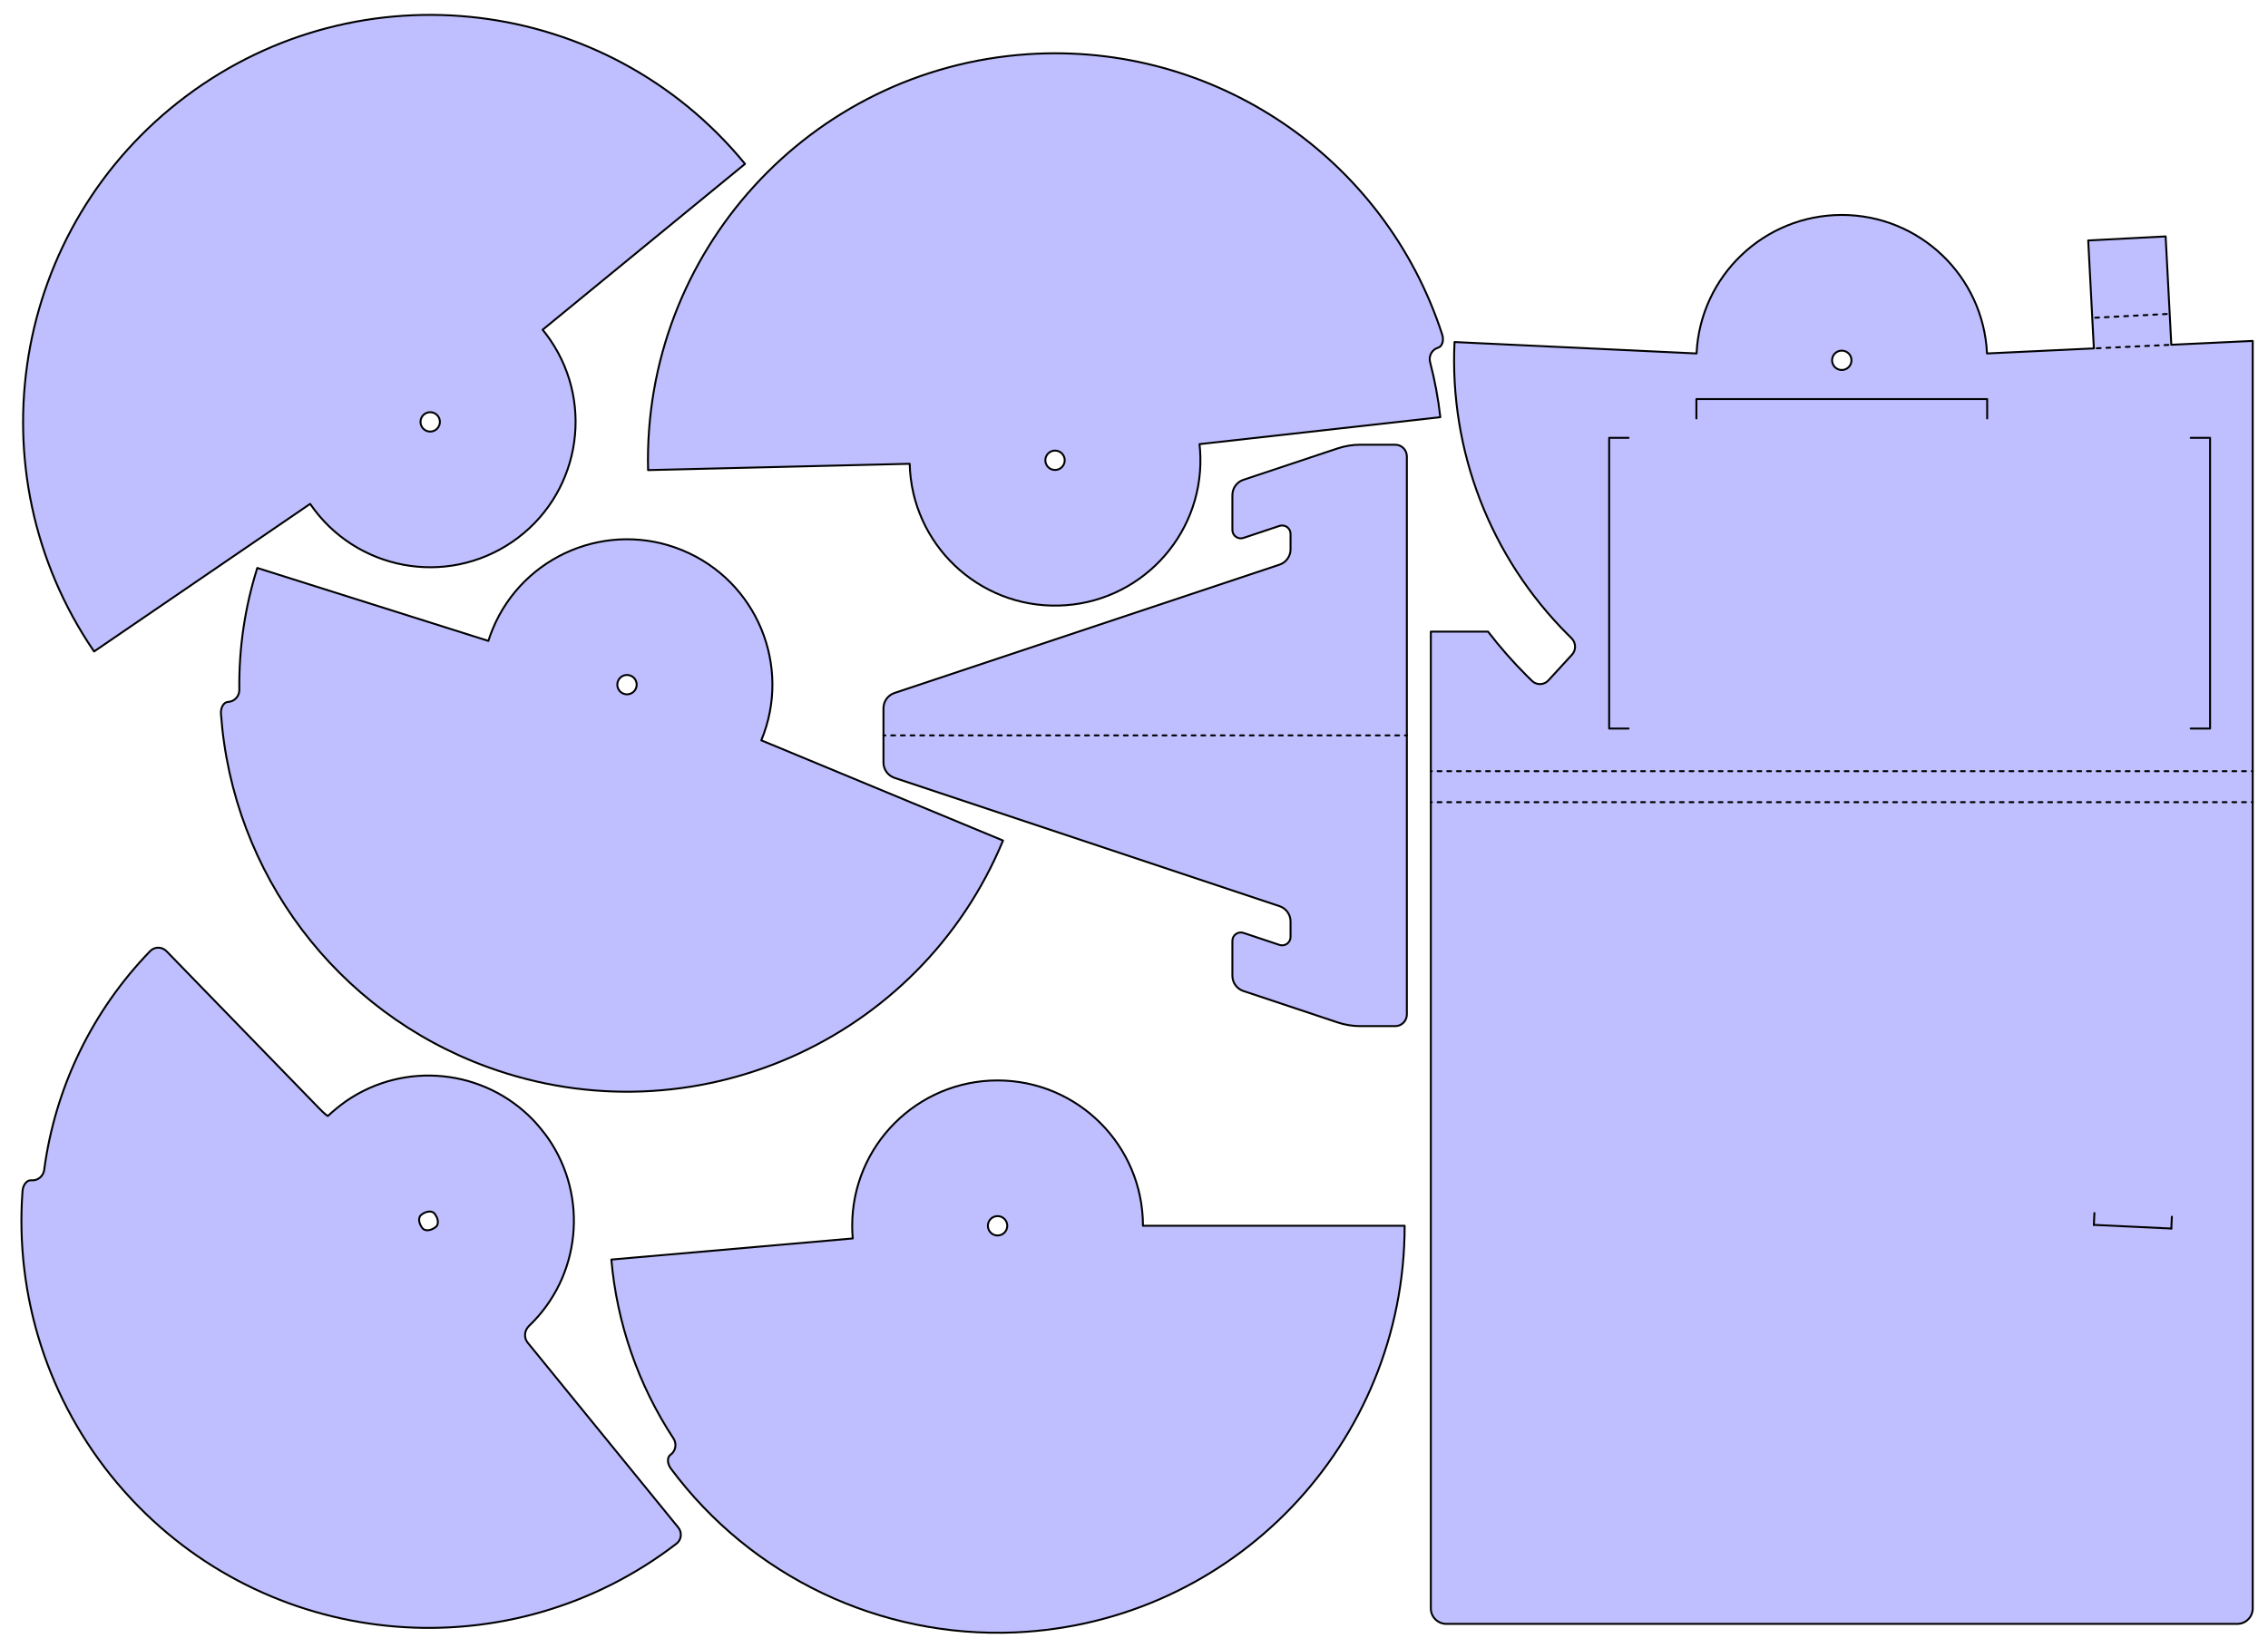
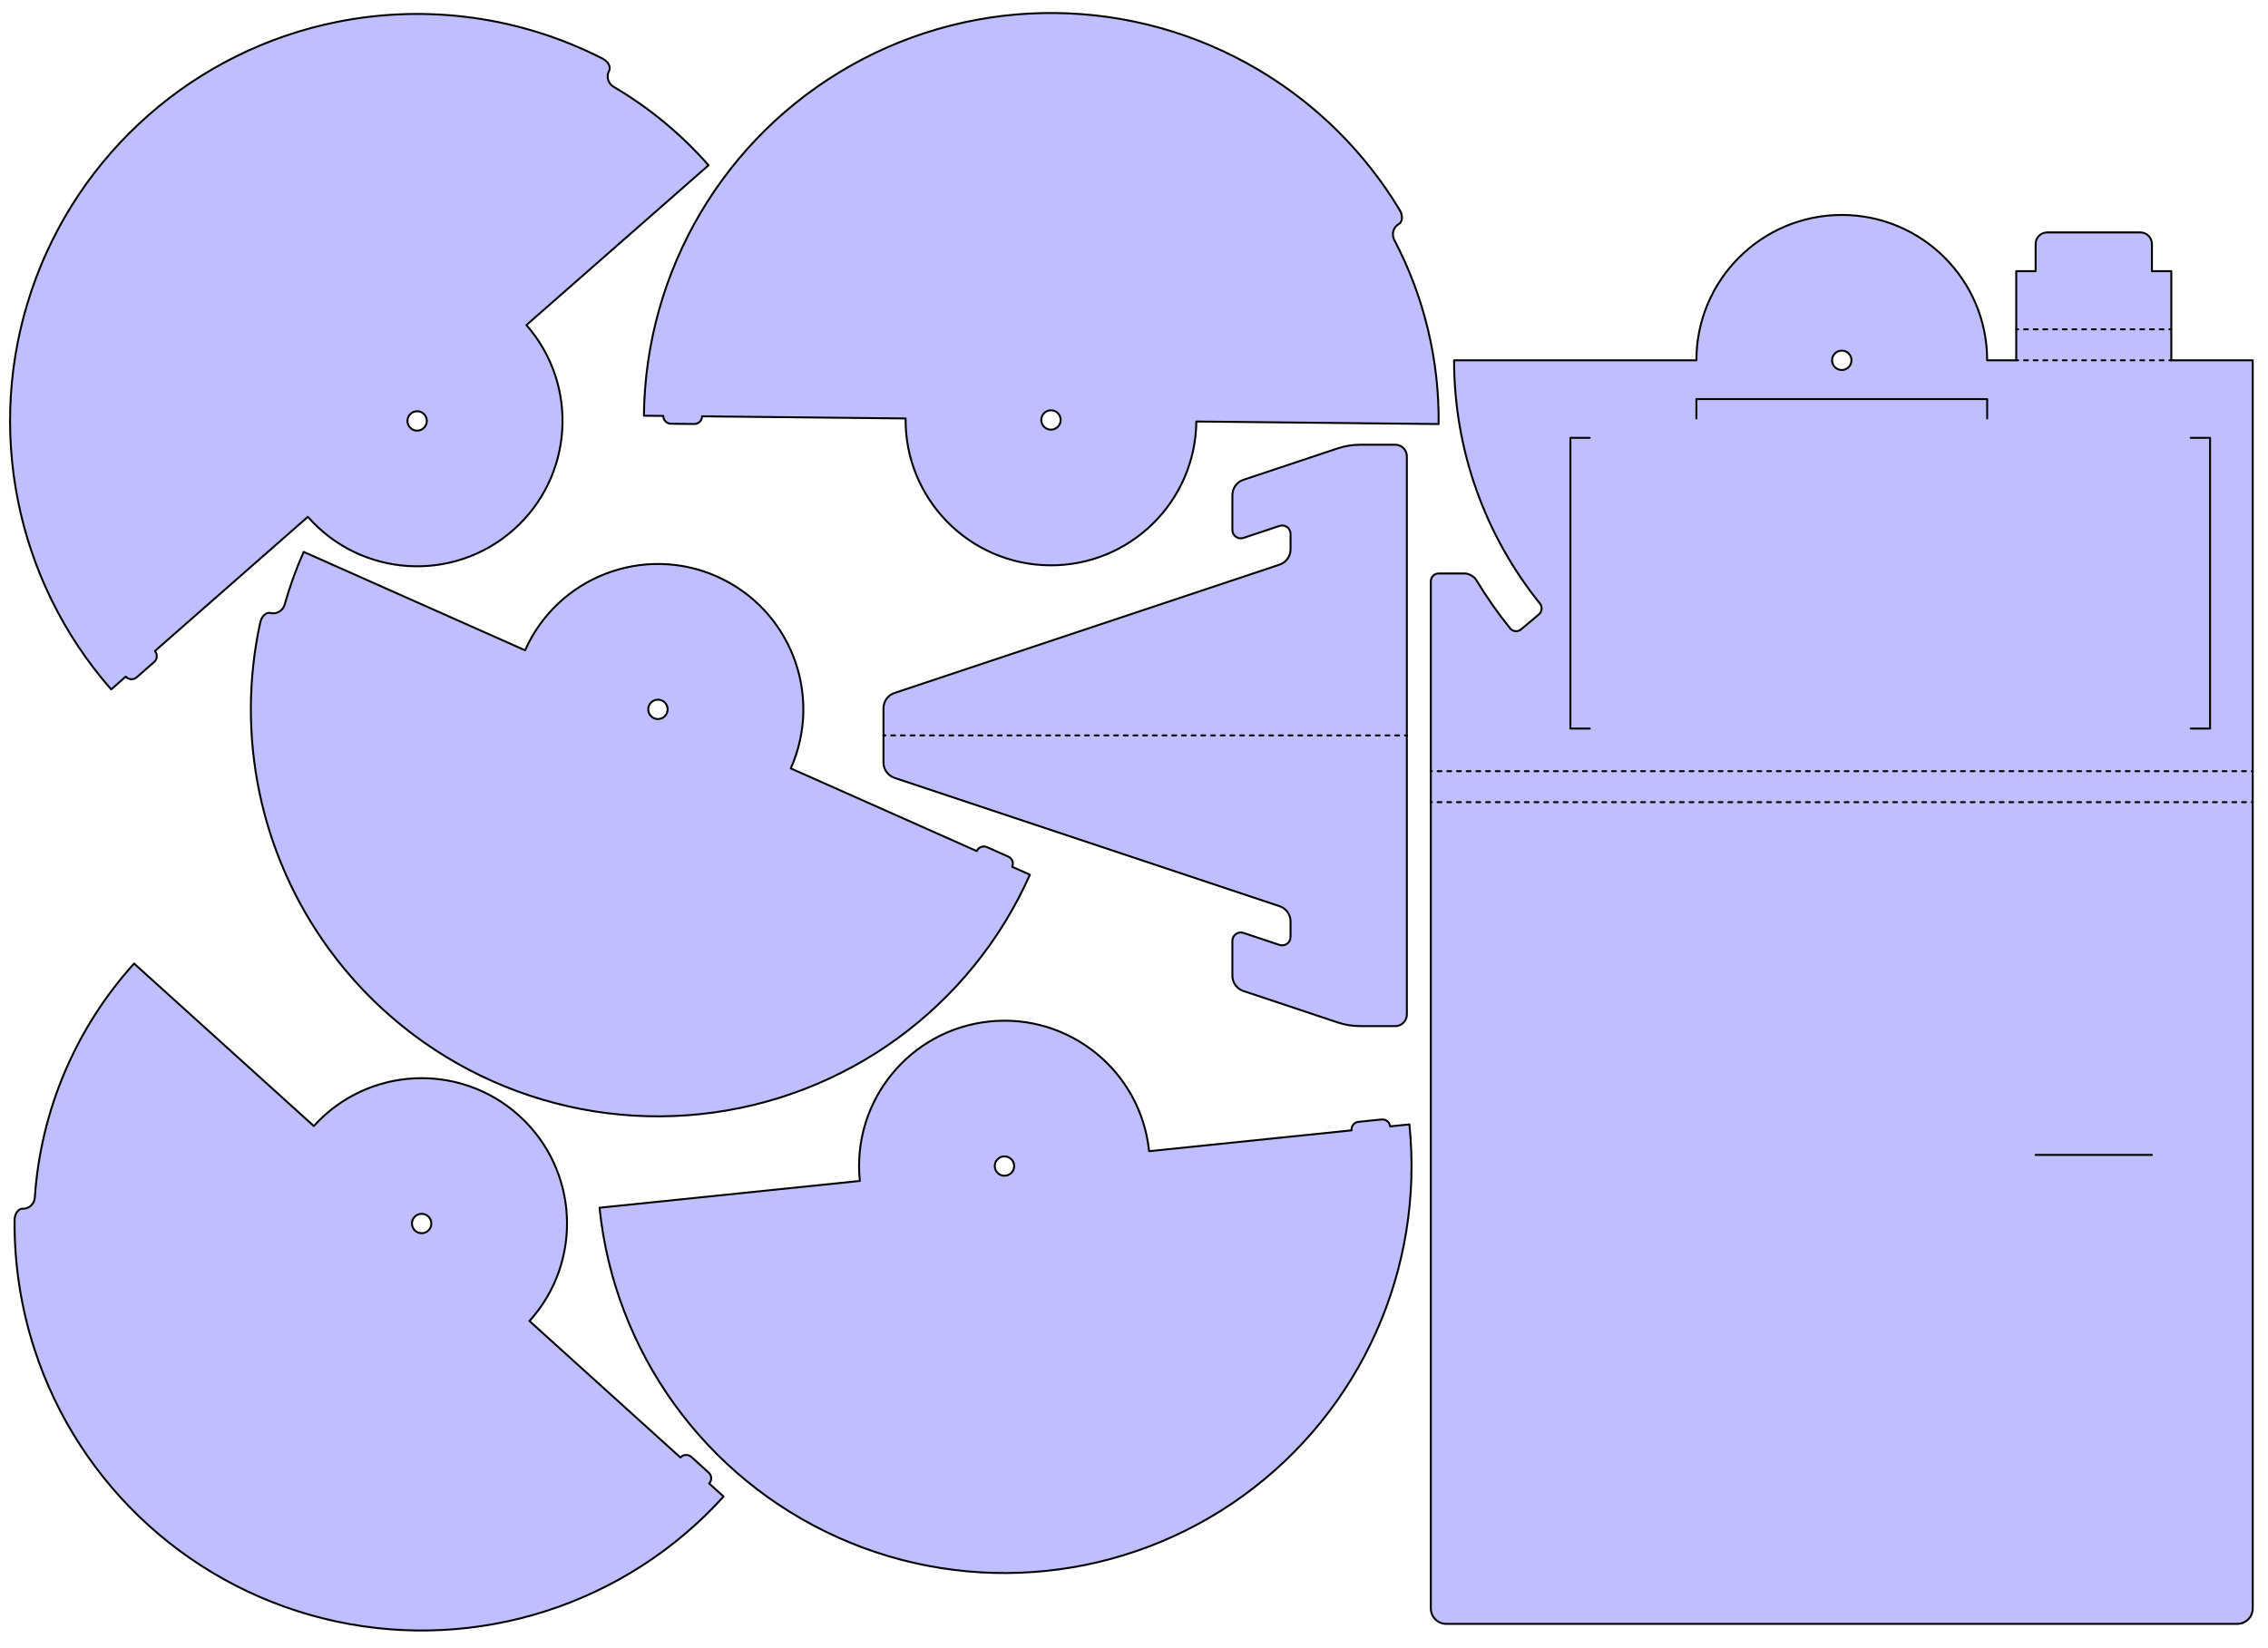
<svg xmlns="http://www.w3.org/2000/svg" xmlns:xlink="http://www.w3.org/1999/xlink" width="585mm" height="425mm" viewBox="0 0 585 425" version="1.1" id="svg1">
  <defs id="defs1">
    <filter id="selectable_hidder_filter" width="1.1" height="1.1" x="-0.05" y="-0.05" style="color-interpolation-filters:sRGB;">
      <feComposite id="boolops_hidder_primitive" result="composite1" operator="arithmetic" in2="SourceGraphic" in="BackgroundImage" />
    </filter>
    <filter id="selectable_hidder_filter-3" width="1.1" height="1.1" x="-0.05" y="-0.05" style="color-interpolation-filters:sRGB">
      <feComposite id="boolops_hidder_primitive-5" result="composite1" operator="arithmetic" in2="SourceGraphic" in="BackgroundImage" k1="0" k2="0" k3="0" k4="0" />
    </filter>
    <filter id="filter1" width="1.1" height="1.1" x="-0.05" y="-0.05" style="color-interpolation-filters:sRGB">
      <feComposite id="feComposite1" result="composite1" operator="arithmetic" in2="SourceGraphic" in="BackgroundImage" k1="0" k2="0" k3="0" k4="0" />
    </filter>
    <filter id="selectable_hidder_filter-36" width="1.002" height="1.002" x="-0.001" y="-0.001" style="color-interpolation-filters:sRGB">
      <feComposite id="boolops_hidder_primitive-0" result="composite1" operator="arithmetic" in2="SourceGraphic" in="BackgroundImage" k1="0" k2="0" k3="0" k4="0" />
    </filter>
+     <filter id="selectable_hidder_filter-6" width="1.1" height="1.1" x="-0.05" y="-0.05" style="color-interpolation-filters:sRGB">
+       <feComposite id="boolops_hidder_primitive-3" result="composite1" operator="arithmetic" in2="SourceGraphic" in="BackgroundImage" k1="0" k2="0" k3="0" k4="0" />
+     </filter>
+     <filter id="filter1-2" width="1.1" height="1.1" x="-0.05" y="-0.05" style="color-interpolation-filters:sRGB">
+       <feComposite id="feComposite1-0" result="composite1" operator="arithmetic" in2="SourceGraphic" in="BackgroundImage" k1="0" k2="0" k3="0" k4="0" />
+     </filter>
+     <filter id="selectable_hidder_filter-69" width="1.002" height="1.002" x="-0.001" y="-0.001" style="color-interpolation-filters:sRGB">
+       <feComposite id="boolops_hidder_primitive-37" result="composite1" operator="arithmetic" in2="SourceGraphic" in="BackgroundImage" k1="0" k2="0" k3="0" k4="0" />
+     </filter>
+     <filter id="selectable_hidder_filter-1" width="1.002" height="1.002" x="-0.001" y="-0.001" style="color-interpolation-filters:sRGB">
+       <feComposite id="boolops_hidder_primitive-06" result="composite1" operator="arithmetic" in2="SourceGraphic" in="BackgroundImage" k1="0" k2="0" k3="0" k4="0" />
+     </filter>
  </defs>
  <g id="layer1" transform="translate(-3.000006,-440)">
+     <path id="path1-5-0" style="fill:#0000ff;fill-opacity:0.25;stroke:#000000;stroke-width:0.5;stroke-linecap:round;stroke-linejoin:round;stroke-dasharray:none;stroke-dashoffset:1.89" d="m -472,1162.5 c -20.711,0 -37.5,16.789 -37.5,37.5 h -62.5 c -10e-6,22.509 7.593,44.329 21.502,61.952 1.026,1.3 0.865,3.19 -0.405,4.255 -0.846,0.71 -0.671,2.318 0.429,3.556 7.464,8.396 16.232,15.546 25.973,21.169 32.487,18.757 72.513,18.757 105,0 32.487,-18.756 52.499,-53.419 52.5,-90.932 h -5 a 2,2 44.997 0 0 -2,-2 h -6 a 2,2 135.003 0 0 -2,2 h -52.5 c 5e-5,-20.711 -16.789,-37.5 -37.5,-37.5 z m 0,35 c 1.381,0 2.5,1.119 2.5,2.5 6e-5,1.381 -1.119,2.5 -2.5,2.5 -1.381,10e-5 -2.5,-1.119 -2.5,-2.5 -1.1e-4,-1.381 1.119,-2.5 2.5,-2.5 z" />
    <use x="0" y="0" xlink:href="#g63" id="use53" transform="translate(319.9996,-814.9999)" />
+     <use x="0" y="0" xlink:href="#g63" id="use53-3" transform="matrix(1,0,0,-1,319.0002,2185)" />
    <path id="path6" style="fill:#0000ff;fill-opacity:0.25;stroke:#000000;stroke-width:0.5;stroke-linecap:round;stroke-linejoin:round" d="M -547 467.5 C -553.583 467.5 -560.049 469.233 -565.75 472.524 C -577.352 479.223 -584.5 491.603 -584.5 505 L -587 505 L -587 515 L -584.5 515 C -584.5 528.398 -577.352 540.777 -565.75 547.476 C -554.147 554.175 -539.853 554.175 -528.25 547.476 C -516.648 540.777 -509.5 528.398 -509.5 515 L -507 515 L -507 505 L -509.5 505 C -509.5 491.603 -516.648 479.223 -528.25 472.524 C -533.951 469.233 -540.417 467.5 -547 467.5 z M -547 499.5 C -543.962 499.5 -541.5 501.962 -541.5 505 L -541.5 515 C -541.5 518.038 -543.963 520.5 -547 520.5 C -550.038 520.5 -552.5 518.038 -552.5 515 L -552.5 505 C -552.5 501.962 -550.038 499.5 -547 499.5 z " />
    <g id="g17" transform="translate(-590,276)" style="fill:#0000ff;fill-opacity:0.2">
      <path id="rect10-0" style="fill:#0000ff;stroke:#000000;stroke-width:0.5;stroke-linecap:round;stroke-linejoin:round;fill-opacity:0.25" d="M 13 35 C 10.238 35 8 37.238 8 40 L 8 93 A 2 2 0 0 1 6 95 L 5 95 A 2 2 0 0 0 3 97 L 3 105 C 3 107.761 5.239 110 8 110 L 64 110 L 64 114 L 8 114 C 5.239 114 3 116.239 3 119 L 3 181 C 3 182.657 2.95 185.477 3.873 186.823 C 4.774 188.137 6.286 189 8 189 L 73 189 C 75.762 189 78 186.761 78 184 L 78 40 C 78 37.238 75.762 35 73 35 L 13 35 z M 13 97.5 A 2.5 2.5 0 0 1 15.5 100 A 2.5 2.5 0 0 1 13 102.5 A 2.5 2.5 0 0 1 10.5 100 A 2.5 2.5 0 0 1 13 97.5 z M 13 121.5 A 2.5 2.5 0 0 1 15.5 124 A 2.5 2.5 0 0 1 13 126.5 A 2.5 2.5 0 0 1 10.5 124 A 2.5 2.5 0 0 1 13 121.5 z " />
      <path style="fill:#0000ff;stroke:#000000;stroke-width:0.5;stroke-linecap:round;stroke-linejoin:round;stroke-opacity:1;fill-opacity:0.2;stroke-dasharray:1,1.5;stroke-dashoffset:1" d="M 64,114 H 78" id="path14-2" />
      <path style="fill:#0000ff;stroke:#000000;stroke-width:0.5;stroke-linecap:round;stroke-linejoin:round;stroke-opacity:1;fill-opacity:0.2;stroke-dasharray:1,1.5;stroke-dashoffset:1" d="M 64,110 H 78" id="path14-2-7" />
    </g>
    <g id="g18-8-83" transform="rotate(90,-302.0002,-170.0001)" style="fill:#0000ff;fill-opacity:0.25">
      <path id="path11-462-9-3" style="fill:#0000ff;fill-opacity:0.25;stroke:#000000;stroke-width:0.5;stroke-linecap:round;stroke-linejoin:round" d="m -109,94 v 44 l 8e-5,10 a 5,5 45 0 0 5,5 l 14,3e-5 -4.5e-5,3.214 c -3.9e-5,2.761 2.218,4.67 4.903,4.029 28.573,-6.821 49.097,-32.436 49.097,-62.242 -2.5e-5,-1.344 -0.042,-2.687 -0.127,-4.027 -0.174,-2.755 -2.748,-4.973 -5.509,-4.973 l -62.364,-1.4e-5 a 5,5 135 0 0 -5,5 z m 9,1.5 c 1.38,2.27e-4 2.499,1.119 2.5,2.5 5.8e-5,1.381 -1.119,2.5 -2.5,2.5 -1.381,6e-5 -2.5,-1.119 -2.5,-2.5 2.3e-4,-1.381 1.12,-2.5 2.5,-2.5 z" transform="rotate(-90)" />
    </g>
    <g id="g18-8-83-9" transform="rotate(90,-262.0002,-130.0001)" style="fill:#0000ff;fill-opacity:0.25">
      <path id="path11-462-9-3-1" style="fill:#0000ff;fill-opacity:0.25;stroke:#000000;stroke-width:0.5;stroke-linecap:round;stroke-linejoin:round" d="M -109,94 -109,141 a 2,2 45 0 0 2,2 h 0 a 2,2 45 0 1 2,2 v 3 c 0,2.761 2.239,5 5,5 l 10,-2e-5 -7.3e-5,3.214 c -6.3e-5,2.761 2.218,4.67 4.903,4.029 28.573,-6.821 49.097,-32.436 49.097,-62.242 -2.5e-5,-1.344 -0.042,-2.687 -0.127,-4.027 -0.174,-2.755 -2.748,-4.973 -5.509,-4.973 l -62.364,4.6e-5 c -2.761,2e-6 -5,2.239 -5,5 z m 9,1.5 c 1.38,2.27e-4 2.499,1.119 2.5,2.5 5.8e-5,1.381 -1.119,2.5 -2.5,2.5 -1.381,6e-5 -2.5,-1.119 -2.5,-2.5 2.3e-4,-1.381 1.12,-2.5 2.5,-2.5 z" transform="rotate(-90)" />
    </g>
    <g id="g18-8-83-5" transform="rotate(90,-222.0002,-90.00014)" style="fill:#0000ff;fill-opacity:0.25">
      <path id="path11-462-9-3-7" style="fill:#0000ff;fill-opacity:0.25;stroke:#000000;stroke-width:0.5;stroke-linecap:round;stroke-linejoin:round" d="m -109,94 1.5e-4,37 a 2,2 45 0 0 2,2 h 0 a 2,2 45 0 1 2,2 v 13 c 0,2.761 2.239,5 5,5 l 10,-3e-5 -7e-5,3.214 c -6.1e-5,2.761 2.218,4.67 4.903,4.029 28.573,-6.821 49.097,-32.436 49.097,-62.242 -2.5e-5,-1.344 -0.042,-2.687 -0.127,-4.027 -0.174,-2.755 -2.748,-4.973 -5.509,-4.973 l -62.364,5.6e-5 c -2.761,2e-6 -5,2.239 -5,5 z m 9,1.5 c 1.38,2.27e-4 2.499,1.119 2.5,2.5 5.8e-5,1.381 -1.119,2.5 -2.5,2.5 -1.381,6e-5 -2.5,-1.119 -2.5,-2.5 2.3e-4,-1.381 1.12,-2.5 2.5,-2.5 z" transform="rotate(-90)" />
    </g>
    <g id="g18-8-83-59" transform="rotate(90,-182.0002,-50.00013)" style="fill:#0000ff;fill-opacity:0.25">
      <path id="path11-462-9-3-3" style="fill:#0000ff;fill-opacity:0.25;stroke:#000000;stroke-width:0.5;stroke-linecap:round;stroke-linejoin:round" d="m -109,94 1.4e-4,27 a 2,2 45 0 0 2,2 h 0 a 2,2 45 0 1 2,2 v 23 c 0,2.761 2.239,5 5,5 l 10,-3e-5 -7.1e-5,3.214 c -6.1e-5,2.761 2.218,4.67 4.903,4.029 28.573,-6.821 49.097,-32.436 49.097,-62.242 -2.5e-5,-1.344 -0.042,-2.687 -0.127,-4.027 -0.174,-2.755 -2.748,-4.973 -5.509,-4.973 l -62.364,5.6e-5 c -2.761,2e-6 -5,2.239 -5,5 z m 9,1.5 c 1.38,2.27e-4 2.499,1.119 2.5,2.5 5.8e-5,1.381 -1.119,2.5 -2.5,2.5 -1.381,6e-5 -2.5,-1.119 -2.5,-2.5 2.3e-4,-1.381 1.12,-2.5 2.5,-2.5 z" transform="rotate(-90)" />
    </g>
    <g id="g18-8-83-1" transform="rotate(90,-142.0002,-10.00014)" style="fill:#0000ff;fill-opacity:0.25">
      <path id="path11-462-9-3-9" style="fill:#0000ff;fill-opacity:0.25;stroke:#000000;stroke-width:0.5;stroke-linecap:round;stroke-linejoin:round" d="m -109,94 1.3e-4,17 a 2,2 45 0 0 2,2 h 0 a 2,2 45 0 1 2,2 l 0,33 c 0,2.761 2.239,5 5,5 l 10,-3e-5 -7.2e-5,3.214 c -6.2e-5,2.761 2.218,4.67 4.903,4.029 28.573,-6.821 49.097,-32.436 49.097,-62.242 -2.5e-5,-1.344 -0.042,-2.687 -0.127,-4.027 -0.174,-2.755 -2.748,-4.973 -5.509,-4.973 l -62.364,5.6e-5 c -2.761,2e-6 -5,2.239 -5,5 z m 9,1.5 c 1.38,2.27e-4 2.499,1.119 2.5,2.5 5.8e-5,1.381 -1.119,2.5 -2.5,2.5 -1.381,6e-5 -2.5,-1.119 -2.5,-2.5 2.3e-4,-1.381 1.12,-2.5 2.5,-2.5 z" transform="rotate(-90)" />
    </g>
    <g id="g40" transform="translate(-275,101.9125)">
      <use x="0" y="0" xlink:href="#g18-8-83" id="use21" transform="translate(685.0005,-102.0001)" />
      <use x="0" y="0" xlink:href="#g18-8-83-9" id="use36" transform="translate(605.0005,-102.0001)" />
      <use x="0" y="0" xlink:href="#g18-8-83-5" id="use37" transform="translate(525.0005,-102.0001)" />
      <use x="0" y="0" xlink:href="#g18-8-83-59" id="use38" transform="translate(445.0005,-102.0001)" />
      <use x="0" y="0" xlink:href="#g18-8-83-1" id="use39" transform="translate(365.0005,-102.0001)" />
    </g>
    <g id="g40-3" transform="rotate(-90,69.00001,274)">
      <use x="0" y="0" xlink:href="#g18-8-83" id="use21-6" transform="translate(685.0005,-102.0001)" />
      <use x="0" y="0" xlink:href="#g18-8-83-9" id="use36-0" transform="translate(605.0005,-102.0001)" />
      <use x="0" y="0" xlink:href="#g18-8-83-5" id="use37-6" transform="translate(525.0005,-102.0001)" />
      <use x="0" y="0" xlink:href="#g18-8-83-59" id="use38-2" transform="translate(445.0005,-102.0001)" />
      <use x="0" y="0" xlink:href="#g18-8-83-1" id="use39-6" transform="translate(365.0005,-102.0001)" />
    </g>
    <text xml:space="preserve" style="font-size:10.583px;font-family:'TeX Gyre Chorus';-inkscape-font-specification:'TeX Gyre Chorus';writing-mode:lr-tb;direction:ltr;fill:#000000;fill-opacity:1;stroke:#000000;stroke-width:0.5;stroke-linecap:round;stroke-linejoin:round;stroke-opacity:1" x="-582" y="210" id="text40">
      <tspan id="tspan40" style="font-style:normal;font-variant:normal;font-weight:normal;font-stretch:normal;font-family:'DejaVu Sans';-inkscape-font-specification:'DejaVu Sans';fill:#000000;fill-opacity:1;stroke:none;stroke-width:0.5" x="-582" y="210">Model</tspan>
    </text>
+     <text xml:space="preserve" style="font-size:10.583px;font-family:'TeX Gyre Chorus';-inkscape-font-specification:'TeX Gyre Chorus';writing-mode:lr-tb;direction:ltr;fill:#000000;fill-opacity:1;stroke:#000000;stroke-width:0.5;stroke-linecap:round;stroke-linejoin:round;stroke-opacity:1" x="-1097" y="210" id="text40-2">
+       <tspan id="tspan40-7" style="font-style:normal;font-variant:normal;font-weight:normal;font-stretch:normal;font-family:'DejaVu Sans';-inkscape-font-specification:'DejaVu Sans';fill:#000000;fill-opacity:1;stroke:none;stroke-width:0.5" x="-1097" y="210">Construction</tspan>
+     </text>
    <text xml:space="preserve" style="font-size:10.583px;font-family:'TeX Gyre Chorus';-inkscape-font-specification:'TeX Gyre Chorus';writing-mode:lr-tb;direction:ltr;fill:#000000;fill-opacity:1;stroke:#000000;stroke-width:0.5;stroke-linecap:round;stroke-linejoin:round;stroke-opacity:1" x="-167.895" y="133.946" id="text40-7">
      <tspan id="tspan40-1" style="font-style:normal;font-variant:normal;font-weight:normal;font-stretch:normal;font-family:'DejaVu Sans';-inkscape-font-specification:'DejaVu Sans';fill:#000000;fill-opacity:1;stroke:none;stroke-width:0.5" x="-167.895" y="133.946">Preview</tspan>
    </text>
    <text xml:space="preserve" style="font-style:normal;font-variant:normal;font-weight:normal;font-stretch:normal;font-size:10.583px;font-family:'DejaVu Sans';-inkscape-font-specification:'DejaVu Sans';writing-mode:lr-tb;direction:ltr;fill:#000000;fill-opacity:1;stroke:none;stroke-width:0.5;stroke-linecap:round;stroke-linejoin:round;stroke-opacity:1" x="3" y="210" id="text41">
      <tspan id="tspan41" style="stroke-width:0.5" x="3" y="210">Print</tspan>
    </text>
    <use x="0" y="0" xlink:href="#g17" id="use41" transform="rotate(180,-253.3228,343.6771)" />
    <use x="0" y="0" xlink:href="#g18-8-83-1" id="use42" transform="translate(473.9214,22.83672)" />
    <use x="0" y="0" xlink:href="#g18-8-83-59" id="use43" transform="rotate(180,-63.47098,264.1188)" />
    <use x="0" y="0" xlink:href="#g18-8-83-5" id="use44" transform="rotate(180,-67.92142,316.4958)" />
    <use x="0" y="0" xlink:href="#g18-8-83-9" id="use45" transform="rotate(-90,-115.942,27.05813)" />
    <use x="0" y="0" xlink:href="#g18-8-83" id="use46" transform="translate(664.1645,1.724905)" />
    <use x="0" y="0" xlink:href="#path6" id="use47" transform="translate(728.5583,-157.1168)" />
    <g id="g63" transform="rotate(180,-472,1533)">
-       <path id="rect6-1" style="fill:#0000ff;fill-opacity:0.25;stroke:#000000;stroke-width:0.5;stroke-linecap:round;stroke-linejoin:round" d="m -472,1713.5 c 20.024,-10e-5 36.515,-15.732 37.458,-35.733 l 62.431,2.945 c 1.327,-28.128 -9.267,-55.511 -29.179,-75.422 -0.321,-0.321 -0.645,-0.641 -0.971,-0.958 -1.187,-1.155 -1.274,-3.05 -0.154,-4.271 l 6.081,-6.635 c 1.119,-1.222 3.02,-1.307 4.212,-0.156 0.484,0.467 0.963,0.939 1.439,1.414 3.552,3.552 6.867,7.332 9.924,11.318 h 14.759 v -58 h -5.2e-4 v -194.001 c -1.1e-4,-2.209 -1.791,-4 -4,-4 h -204 c -2.209,10e-5 -4,1.791 -4,4 v 317 h 5.2e-4 v 10 l 21,-0.991 0.418,7.98 1.047,19.973 19.972,-1.046 -1.047,-19.973 h 5.1e-4 l -0.413,-7.875 27.563,-1.3 c 0.943,20.002 17.434,35.733 37.458,35.733 z m 0,-35 c -1.381,10e-5 -2.5,-1.119 -2.5,-2.5 -6e-5,-1.381 1.119,-2.5 2.5,-2.5 1.381,-10e-5 2.5,1.119 2.5,2.5 6e-5,1.381 -1.119,2.5 -2.5,2.5 z" />
+       <path id="rect6-1" style="fill:#0000ff;fill-opacity:0.25;stroke:#000000;stroke-width:0.5;stroke-linecap:round;stroke-linejoin:round" d="m -472,1713.5 c 20.711,10e-5 37.5,-16.789 37.5,-37.5 h 27.5 34.875 0.125 c 3e-5,-22.843 -7.82,-44.977 -22.125,-62.734 -0.693,-0.86 -0.584,-2.12 0.262,-2.83 l 4.596,-3.857 c 0.846,-0.71 2.109,-0.601 2.804,0.258 3.187,3.941 6.097,8.098 8.711,12.44 0.57,0.946 1.911,1.723 3.015,1.723 h 6.738 c 1.104,-1e-4 2,-0.895 2,-2 V 1606 1591 1548 h -5.2e-4 v -194.001 c -1.1e-4,-2.209 -1.791,-4 -4,-4 h -204 c -2.209,2e-4 -4,1.791 -4,4 v 317 h 5.2e-4 v 5 h 21 l 4e-5,23 h 5 l -1.5e-4,7 a 3,3 45.001 0 0 3,3 h 24 a 3,3 135.001 0 0 3,-3 l 1.5e-4,-7 h 5 l -4e-5,-23 h 7.5 c 0,20.711 16.789,37.5 37.5,37.5 z m 0,-35 c -1.381,10e-5 -2.5,-1.119 -2.5,-2.5 -6e-5,-1.381 1.119,-2.5 2.5,-2.5 1.381,-10e-5 2.5,1.119 2.5,2.5 5e-5,1.381 -1.119,2.5 -2.5,2.5 z" />
      <path style="fill:#0000ff;fill-opacity:0.2;stroke:#000000;stroke-width:0.5;stroke-linecap:round;stroke-linejoin:round;stroke-opacity:1;stroke-dasharray:1,1.5;stroke-dashoffset:0.75" d="M -578,1562 H -366" id="path14-2-7-0" />
      <path style="fill:#0000ff;fill-opacity:0.2;stroke:#000000;stroke-width:0.5;stroke-linecap:round;stroke-linejoin:round;stroke-opacity:1;stroke-dasharray:1,1.5;stroke-dashoffset:0.75" d="M -578,1570 H -366" id="path14-2-7-0-6" />
-       <path style="fill:none;fill-opacity:0.25;stroke:#000000;stroke-width:0.5;stroke-linecap:round;stroke-linejoin:round;stroke-opacity:1;stroke-dasharray:1,1.5;stroke-dashoffset:1.75" d="m -557,1680.009 19.978,-0.942" id="path82" />
-       <path style="fill:none;fill-opacity:0.25;stroke:#000000;stroke-width:0.5;stroke-linecap:round;stroke-linejoin:round;stroke-opacity:1" d="m -557,1452 19.978,0.942" id="path82-2" />
-       <path style="fill:none;fill-opacity:0.25;stroke:#000000;stroke-width:0.5;stroke-linecap:round;stroke-linejoin:round;stroke-opacity:1;stroke-dasharray:1,1.5;stroke-dashoffset:1.75" d="m -556.581,1687.989 19.973,-1.047" id="path83" />
-       <path style="fill:none;fill-opacity:0.25;stroke:#000000;stroke-width:0.5;stroke-linecap:round;stroke-linejoin:round;stroke-opacity:1" d="m -537.022,1452.942 -0.138,3.055" id="path84" />
-       <path style="fill:none;fill-opacity:0.25;stroke:#000000;stroke-width:0.5;stroke-linecap:round;stroke-linejoin:round;stroke-opacity:1" d="m -557,1452 -0.138,3.055" id="path84-7" />
      <path style="fill:none;fill-opacity:0.25;stroke:#000000;stroke-width:0.5;stroke-linecap:round;stroke-linejoin:round;stroke-opacity:1" d="M -562,1581 H -567 v 75 h 5" id="path85" />
-       <path style="fill:none;fill-opacity:0.25;stroke:#000000;stroke-width:0.5;stroke-linecap:round;stroke-linejoin:round;stroke-opacity:1" d="m -417,1581 h 5 v 75 H -417" id="path85-5" />
+       <path style="fill:none;fill-opacity:0.25;stroke:#000000;stroke-width:0.5;stroke-linecap:round;stroke-linejoin:round;stroke-opacity:1" d="m -407,1581 h 5 v 75 H -407" id="path85-5" />
      <path style="fill:none;fill-opacity:0.25;stroke:#000000;stroke-width:0.5;stroke-linecap:round;stroke-linejoin:round;stroke-opacity:1" d="m -434.5,1661 v 5 h -75 v -5" id="path85-5-6" />
+       <path style="fill:#0000ff;fill-opacity:0.25;stroke:#000000;stroke-width:0.5;stroke-linecap:round;stroke-linejoin:round;stroke-dasharray:1, 1.5;stroke-dashoffset:0.5" d="m -517,1676 h -40" id="path65" />
+       <path style="fill:#0000ff;fill-opacity:0.25;stroke:#000000;stroke-width:0.5;stroke-linecap:round;stroke-linejoin:round;stroke-dasharray:1, 1.5;stroke-dashoffset:0.5" d="M -517,1684 H -557" id="path66" />
+       <path style="fill:#0000ff;fill-opacity:0.25;stroke:#000000;stroke-width:0.5;stroke-linecap:round;stroke-linejoin:round;stroke-dasharray:none;stroke-dashoffset:0.5" d="m -552,1471 h 30" id="path67" />
    </g>
    <use x="0" y="0" xlink:href="#g63" id="use63" transform="translate(950.0619,-857.0426)" />
    <g id="g78" transform="translate(-295,935)">
      <g id="g9" transform="translate(-632,255)" style="fill:#0000ff;fill-opacity:0.25">
        <path id="path4" style="fill:#0000ff;fill-opacity:0.25;stroke:#000000;stroke-width:0.5;stroke-linecap:round;stroke-linejoin:round" d="m 404.051,547.846 -33.103,99.308 a 4.162,4.162 144.217 0 1 -3.949,2.846 l -4,0 a 2.162,2.162 54.217 0 1 -2.051,-2.846 l 3.102,-9.308 a 2.162,2.162 54.217 0 0 -2.051,-2.846 l -9,5e-5 a 4.162,4.162 144.217 0 0 -3.949,2.846 l -8.103,24.308 a 18.487,18.487 99.218 0 0 -0.949,5.846 l -4e-5,9 a 3,3 45 0 0 3,3 h 69 75 a 3,3 135 0 0 3,-3 l -5e-5,-9 a 18.487,18.487 80.782 0 0 -0.949,-5.846 l -8.103,-24.308 A 4.162,4.162 35.783 0 0 477,635 l -9,-5e-5 a 2.162,2.162 125.782 0 0 -2.051,2.846 l 3.103,9.308 a 2.162,2.162 125.782 0 1 -2.051,2.846 l -4,0 a 4.162,4.162 35.783 0 1 -3.949,-2.846 l -33.103,-99.308 a 4.162,4.162 35.783 0 0 -3.949,-2.846 h -4 -10 a 4.162,4.162 144.217 0 0 -3.949,2.846 z" />
      </g>
      <path style="fill:#0000ff;fill-opacity:0.2;stroke:#000000;stroke-width:0.5;stroke-linecap:round;stroke-linejoin:round;stroke-opacity:1;stroke-dasharray:1,1.5;stroke-dashoffset:0.5" d="M -217,935 V 800" id="path14-2-7-0-8" />
    </g>
    <use x="0" y="0" xlink:href="#g78" id="use78" transform="rotate(-90,-693.1943,810.9272)" />
    <g id="g53" transform="translate(-90,7.500003)" />
-     <path style="fill:#00ff00;fill-opacity:0.25;stroke:#000000;stroke-width:1.89;stroke-linecap:round;stroke-linejoin:round;stroke-dasharray:none;stroke-dashoffset:1.89" id="path1" transform="matrix(0.2645833,0,0,0.2645833,-22.00003,406.1474)" d="m -3779.528,-297.25 a 141.732,141.732 0 0 0 -141.732,141.732 141.732,141.732 0 0 0 0.539,12.35 l -254.144,22.234 a 396.85,396.85 0 0 0 412.648,361.89 396.85,396.85 0 0 0 379.54,-396.474 h -255.118 a 141.732,141.732 0 0 0 -141.732,-141.732 z m 0,132.283 a 9.449,9.449 0 0 1 9.449,9.449 9.449,9.449 0 0 1 -9.449,9.449 9.449,9.449 0 0 1 -9.449,-9.449 9.449,9.449 0 0 1 9.449,-9.449 z" />
-     <path id="path1-9" d="m -762,317.5 a 37.5,37.5 0 0 0 -37.5,37.5 37.5,37.5 0 0 0 0.143,3.268 l -67.244,5.883 a 105,105 0 0 0 109.18,95.75 105,105 0 0 0 100.422,-104.9 H -724.5 a 37.5,37.5 0 0 0 -37.5,-37.5 z m 0,35 a 2.5,2.5 0 0 1 2.5,2.5 2.5,2.5 0 0 1 -2.5,2.5 2.5,2.5 0 0 1 -2.5,-2.5 2.5,2.5 0 0 1 2.5,-2.5 z" style="fill:#00ff00;fill-opacity:0.25;stroke:#000000;stroke-width:0.5;stroke-linecap:round;stroke-linejoin:round;stroke-dasharray:none;stroke-dashoffset:1.89" />
-     <path id="path1-9-2" d="m -442,552.5 a 37.5,37.5 0 0 0 -37.5,37.5 37.5,37.5 0 0 0 0.143,3.268 l -67.244,5.883 a 105,105 0 0 0 109.18,95.75 A 105,105 0 0 0 -337,590 h -67.5 A 37.5,37.5 0 0 0 -442,552.5 Z m 0,35 a 2.5,2.5 0 0 1 2.5,2.5 2.5,2.5 0 0 1 -2.5,2.5 2.5,2.5 0 0 1 -2.5,-2.5 2.5,2.5 0 0 1 2.5,-2.5 z" style="fill:#0000ff;fill-opacity:0.25;stroke:#000000;stroke-width:0.5;stroke-linecap:round;stroke-linejoin:round;stroke-dasharray:none;stroke-dashoffset:1.89" />
+     <path style="fill:#00ff00;fill-opacity:0.25;stroke:#000000;stroke-width:1.89;stroke-linecap:round;stroke-linejoin:round;stroke-dasharray:none;stroke-dashoffset:1.89" id="path1" transform="matrix(0.2645833,0,0,0.2645833,-22.00003,406.1474)" d="m -3779.528,-297.25 a 141.732,141.732 0 0 0 -141.732,141.732 h -255.118 a 396.85,396.85 0 0 0 198.425,343.686 396.85,396.85 0 0 0 396.85,0 396.85,396.85 0 0 0 198.425,-343.686 h -255.118 a 141.732,141.732 0 0 0 -141.732,-141.732 z m 0,132.283 a 9.449,9.449 0 0 1 9.449,9.449 9.449,9.449 0 0 1 -9.449,9.449 9.449,9.449 0 0 1 -9.449,-9.449 9.449,9.449 0 0 1 9.449,-9.449 z" />
+     <path id="path1-5" d="m -762,317.5 a 37.5,37.5 0 0 0 -37.5,37.5 h -67.5 a 105,105 0 0 0 52.5,90.932 105,105 0 0 0 105,0 105,105 0 0 0 52.5,-90.932 h -67.5 a 37.5,37.5 0 0 0 -37.5,-37.5 z m 0,35 a 2.5,2.5 0 0 1 2.5,2.5 2.5,2.5 0 0 1 -2.5,2.5 2.5,2.5 0 0 1 -2.5,-2.5 2.5,2.5 0 0 1 2.5,-2.5 z" style="fill:#00ff00;fill-opacity:0.25;stroke:#000000;stroke-width:0.5;stroke-linecap:round;stroke-linejoin:round;stroke-dasharray:none;stroke-dashoffset:1.89" />
+     <path id="path1-5-6" style="fill:#0000ff;fill-opacity:0.25;stroke:#000000;stroke-width:0.5;stroke-linecap:round;stroke-linejoin:round;stroke-dasharray:none;stroke-dashoffset:1.89" d="m -472,562.5 c -20.711,-2e-5 -37.5,16.789 -37.5,37.5 h -67.5 c 4.8e-4,37.512 20.013,72.175 52.5,90.931 32.487,18.757 72.513,18.757 105,0 32.487,-18.756 52.499,-53.419 52.5,-90.931 h -5 a 2,2 44.998 0 0 -2,-2 h -6 a 2,2 135.002 0 0 -2,2 h -52.5 c 2e-5,-20.711 -16.789,-37.5 -37.5,-37.5 z m 0,35 c 1.381,-6e-5 2.5,1.119 2.5,2.5 6e-5,1.381 -1.119,2.5 -2.5,2.5 -1.381,6e-5 -2.5,-1.119 -2.5,-2.5 -6e-5,-1.381 1.119,-2.5 2.5,-2.5 z" />
    <circle style="fill:#00ff00;fill-opacity:0.25;stroke:#000000;stroke-width:0.5;stroke-linecap:round;stroke-linejoin:round;stroke-dasharray:none;stroke-dashoffset:1.89;filter:url(#selectable_hidder_filter)" id="path7" cx="-1022" cy="365" r="37.5" />
    <circle style="fill:#00ff00;fill-opacity:0.25;stroke:#000000;stroke-width:0.5;stroke-linecap:round;stroke-linejoin:round;stroke-dasharray:none;stroke-dashoffset:1.89;filter:url(#selectable_hidder_filter)" id="path10" cx="-1022" cy="365" r="2.5" />
-     <path style="fill:#00ff00;fill-opacity:0.25;stroke:#000000;stroke-width:0.5;stroke-linecap:round;stroke-linejoin:round;stroke-dasharray:none;stroke-dashoffset:1.89" id="path13" d="m -892,430 a 115,115 0 0 0 57.5,99.594 115,115 0 0 0 115,0 115,115 0 0 0 57.5,-99.594 h -15 a 100,100 0 0 1 -100,100 100,100 0 0 1 -100,-100 z" transform="translate(-250,75.00001)" />
-     <path id="path13-6" d="m -647.438,344.977 a 115,115 0 0 0 -65.961,-94.203 115,115 0 0 0 -114.562,10.023 115,115 0 0 0 -48.601,104.226 l 14.943,-1.307 a 100,100 0 0 1 90.904,-108.335 100,100 0 0 1 108.335,90.904 z" style="fill:#00ff00;fill-opacity:0.25;stroke:#000000;stroke-width:0.5;stroke-linecap:round;stroke-linejoin:round;stroke-dasharray:none;stroke-dashoffset:1.89" />
+     <path style="fill:#00ff00;fill-opacity:0.25;stroke:#000000;stroke-width:0.5;stroke-linecap:round;stroke-linejoin:round;stroke-dasharray:none;stroke-dashoffset:1.89" id="path13" d="m -887,430 a 110,110 0 0 0 55,95.264 110,110 0 0 0 110,0 110,110 0 0 0 55,-95.264 h -10 a 100,100 0 0 1 -100,100 100,100 0 0 1 -100,-100 z" transform="translate(-250,75.00001)" />
+     <path id="path13-2" d="m -652,355 a 110,110 0 0 0 -55,-95.262 110,110 0 0 0 -110,0 110,110 0 0 0 -55,95.262 h 10 a 100,100 0 0 1 100,-100 100,100 0 0 1 100,100 z" style="fill:#00ff00;fill-opacity:0.25;stroke:#000000;stroke-width:0.5;stroke-linecap:round;stroke-linejoin:round;stroke-dasharray:none;stroke-dashoffset:1.89" />
+     <path id="path1-5-3" style="fill:#0000ff;fill-opacity:0.25;stroke:#000000;stroke-width:0.5;stroke-linecap:round;stroke-linejoin:round;stroke-dasharray:none;stroke-dashoffset:1.89" d="m -472,712.5 c -20.711,-2e-5 -37.5,16.789 -37.5,37.5 h -62.5 c 2e-5,4.821 0.349,9.634 1.043,14.403 0.239,1.64 -0.846,3.195 -2.478,3.483 -1.088,0.192 -1.74,1.671 -1.406,3.294 6.038,29.325 24.33,54.734 50.341,69.752 32.487,18.757 72.513,18.757 105,0 32.487,-18.756 52.499,-53.419 52.5,-90.931 h -5 v -4e-4 a 2,2 45 0 0 -2,-2 h -6 a 2,2 135 0 0 -2,2 v 4e-4 h -52.5 c 2e-5,-20.711 -16.789,-37.5 -37.5,-37.5 z m 0,35 c 1.381,-5e-5 2.5,1.119 2.5,2.5 6e-5,1.381 -1.119,2.5 -2.5,2.5 -1.381,6e-5 -2.5,-1.119 -2.5,-2.5 -6e-5,-1.381 1.119,-2.5 2.5,-2.5 z" />
+     <path id="path1-5-3-8" style="fill:#0000ff;fill-opacity:0.25;stroke:#000000;stroke-width:0.5;stroke-linecap:round;stroke-linejoin:round;stroke-dasharray:none;stroke-dashoffset:1.89" d="m -472,862.5 c -20.711,-2e-5 -37.5,16.789 -37.5,37.5 h -62.5 c -3e-5,10.665 1.706,21.254 5.047,31.368 0.52,1.573 -0.279,3.294 -1.836,3.86 -1.038,0.378 -1.424,1.948 -0.813,3.488 8.711,21.961 24.59,40.374 45.101,52.216 32.487,18.757 72.513,18.757 105,0 32.487,-18.756 52.499,-53.419 52.5,-90.932 h -5 a 2,2 44.998 0 0 -2,-2 l -6,0 a 2,2 135.002 0 0 -2,2 h -52.5 c 2e-5,-20.711 -16.789,-37.5 -37.5,-37.5 z m 0,35 c 1.381,-6e-5 2.5,1.119 2.5,2.5 6e-5,1.381 -1.119,2.5 -2.5,2.5 -1.381,7e-5 -2.5,-1.119 -2.5,-2.5 2.3e-4,-1.381 1.12,-2.5 2.5,-2.5 z" />
+     <path id="path1-5-3-8-2" style="fill:#0000ff;fill-opacity:0.25;stroke:#000000;stroke-width:0.5;stroke-linecap:round;stroke-linejoin:round;stroke-dasharray:none;stroke-dashoffset:1.89" d="m -472,1012.5 c -20.71,3e-4 -37.5,16.79 -37.5,37.5 h -62.5 c -1.1e-4,16.553 4.108,32.831 11.936,47.38 0.785,1.459 0.298,3.292 -1.137,4.12 -0.956,0.552 -1.064,2.166 -0.195,3.576 9.126,14.813 21.8,27.14 36.895,35.855 32.487,18.756 72.513,18.756 105,0 32.487,-18.756 52.5,-53.419 52.5,-90.932 h -5 a 2,2 44.999 0 0 -2,-2 h -6 a 2,2 135.001 0 0 -2,2 h -52.501 c 0,-20.711 -16.789,-37.5 -37.5,-37.5 z m 0,35.001 c 1.381,-10e-5 2.5,1.119 2.5,2.5 1.1e-4,1.381 -1.119,2.5 -2.5,2.5 -1.381,-2e-4 -2.5,-1.119 -2.5,-2.5 2.8e-4,-1.38 1.119,-2.499 2.5,-2.5 z" />
    <circle style="fill:#00ff00;fill-opacity:0.25;stroke:#000000;stroke-width:0.5;stroke-linecap:round;stroke-linejoin:round;stroke-dasharray:none;stroke-dashoffset:1.89;filter:url(#selectable_hidder_filter)" id="path14" cx="-777" cy="430" r="100" transform="translate(-250,75.00001)" />
-     <path id="use17" style="fill:#0000ff;fill-opacity:0.25;stroke:#000000;stroke-width:0.5;stroke-linecap:round;stroke-linejoin:round;stroke-dasharray:none;stroke-dashoffset:1.89" d="m -442,702.5 c -20.711,-2e-5 -37.5,16.789 -37.5,37.5 0,1.091 0.048,2.181 0.143,3.268 l -62.262,5.447 c 0.42,4.803 1.187,9.568 2.294,14.258 0.381,1.612 -0.565,3.257 -2.165,3.686 -1.068,0.286 -1.59,1.817 -1.116,3.404 13.722,45.971 57,76.941 105.184,74.838 56.156,-2.451 100.422,-48.691 100.422,-104.9 h -67.5 c 2e-5,-20.711 -16.789,-37.5 -37.5,-37.5 z m 0,35 c 1.381,-6e-5 2.5,1.119 2.5,2.5 -2.3e-4,1.381 -1.12,2.5 -2.5,2.5 -1.381,6e-5 -2.5,-1.119 -2.5,-2.5 -6e-5,-1.381 1.119,-2.5 2.5,-2.5 z" />
-     <path id="use18" style="fill:#0000ff;fill-opacity:0.25;stroke:#000000;stroke-width:0.5;stroke-linecap:round;stroke-linejoin:round;stroke-dasharray:none;stroke-dashoffset:1.89" d="m -442,852.5 c -20.711,-2e-5 -37.5,16.789 -37.5,37.5 0,1.091 0.048,2.181 0.143,3.268 l -62.262,5.447 c 0.929,10.624 3.552,21.025 7.762,30.81 0.655,1.522 0.01,3.305 -1.492,4.005 -1.002,0.467 -1.25,2.065 -0.507,3.546 18.501,36.902 57.009,59.633 98.435,57.824 C -381.266,992.45 -337,946.21 -337,890 h -67.5 c 2e-5,-20.711 -16.789,-37.5 -37.5,-37.5 z m 0,35 c 1.381,-6e-5 2.5,1.119 2.5,2.5 6e-5,1.381 -1.119,2.5 -2.5,2.5 -1.381,6e-5 -2.5,-1.119 -2.5,-2.5 -6e-5,-1.381 1.119,-2.5 2.5,-2.5 z" />
-     <path id="use19" style="fill:#0000ff;fill-opacity:0.25;stroke:#000000;stroke-width:0.5;stroke-linecap:round;stroke-linejoin:round;stroke-dasharray:none;stroke-dashoffset:1.89" d="m -442,1002.5 c -20.71,0 -37.5,16.789 -37.5,37.499 -10e-6,1.091 0.048,2.181 0.143,3.268 l -62.262,5.447 c 1.443,16.49 6.954,32.348 16.021,46.16 0.909,1.385 0.583,3.253 -0.774,4.204 -0.905,0.634 -0.873,2.251 0.116,3.58 20.734,27.885 53.989,43.763 88.835,42.242 C -381.266,1142.45 -337,1096.21 -337,1040 h -67.5 c -2.8e-4,-20.71 -16.79,-37.499 -37.5,-37.499 z m 0,35 c 1.381,-10e-5 2.5,1.119 2.5,2.5 6e-5,1.381 -1.119,2.5 -2.5,2.5 -1.381,-2e-4 -2.5,-1.119 -2.5,-2.5 2.2e-4,-1.38 1.119,-2.499 2.5,-2.5 z" />
-     <path id="use20" style="fill:#0000ff;fill-opacity:0.25;stroke:#000000;stroke-width:0.5;stroke-linecap:round;stroke-linejoin:round;stroke-dasharray:none;stroke-dashoffset:1.89" d="m -444.997,1152.618 c -18.321,1.449 -32.936,16.064 -34.385,34.385 -0.131,1.651 -0.13,4.343 0.002,5.994 0.012,0.15 -1.315,0.388 -2.966,0.532 l -56.285,4.924 c -1.651,0.144 -2.876,1.6 -2.682,3.246 2.509,21.305 11.806,41.242 26.513,56.859 1.136,1.206 1.139,3.103 -0.032,4.274 -0.781,0.781 -0.468,2.368 0.736,3.506 19.886,18.782 46.325,29.063 73.675,28.651 1.657,-0.025 4.341,-0.142 5.994,-0.261 53.733,-3.86 95.872,-47.878 97.385,-101.728 0.046,-1.656 -1.301,-3 -2.958,-3 h -61.5 c -1.657,0 -2.987,-1.346 -3.118,-2.997 -1.449,-18.321 -16.064,-32.937 -34.385,-34.385 -1.651,-0.131 -4.343,-0.131 -5.994,0 z m 5.328,36.475 c 0.185,0.475 0.029,2.672 -1.424,3.237 -0.475,0.185 -2.671,0.029 -3.237,-1.424 -0.185,-0.474 -0.029,-2.671 1.424,-3.237 0.475,-0.185 2.672,-0.029 3.237,1.424 z" />
-     <use x="0" y="0" xlink:href="#path1-9-2" id="use23" transform="rotate(145.6596,-157.6602,655.3142)" />
-     <use x="0" y="0" xlink:href="#use17" id="use24" transform="rotate(178.6177,-82.34123,653.701)" />
-     <use x="0" y="0" xlink:href="#use18" id="use25" transform="rotate(22.52198,547.8155,2276.899)" />
-     <use x="0" y="0" xlink:href="#use19" id="use26" transform="translate(702.3098,-283.7507)" />
-     <use x="0" y="0" xlink:href="#use20" id="use27" transform="rotate(50.83705,293.446,1556.975)" />
-     <g id="g54" transform="rotate(7.5,-152,575)">
-       <use x="0" y="0" xlink:href="#path1-9-2" id="use48" transform="translate(290,-15)" />
-       <use x="0" y="0" xlink:href="#use17" id="use49" transform="translate(290,-165)" />
-       <use x="0" y="0" xlink:href="#use18" id="use50" transform="translate(290,-315)" />
-       <use x="0" y="0" xlink:href="#use19" id="use51" transform="translate(290,-465)" />
-       <use x="0" y="0" xlink:href="#use20" id="use52" transform="translate(290,-615)" />
-     </g>
    <use x="0" y="0" xlink:href="#g17" id="use55" transform="translate(415,-170)" />
    <use x="0" y="0" xlink:href="#use55" id="use56" transform="translate(85.00007,23.99983)" />
+     <g id="g64" transform="translate(-1.035253,-608.7493)">
+       <use x="0" y="0" xlink:href="#path1-5-6" id="use59" transform="translate(325,365)" />
+       <use x="0" y="0" xlink:href="#path1-5-0" id="use60" transform="translate(325,-235)" />
+       <use x="0" y="0" xlink:href="#path1-5-3" id="use61" transform="translate(325,215)" />
+       <use x="0" y="0" xlink:href="#path1-5-3-8" id="use62" transform="translate(325.0002,65.00016)" />
+       <use x="0" y="0" xlink:href="#path1-5-3-8-2" id="use64" transform="translate(325,-85)" />
+     </g>
+     <use x="0" y="0" xlink:href="#path1-5-6" id="use59-9" transform="rotate(-5.876067,1267.125,-6481.172)" />
+     <use x="0" y="0" xlink:href="#path1-5-0" id="use60-8" transform="rotate(42.12391,396.778,1735.752)" />
+     <use x="0" y="0" xlink:href="#path1-5-3" id="use61-4" transform="rotate(23.96941,149.465,2205.051)" />
+     <use x="0" y="0" xlink:href="#path1-5-3-8" id="use62-8" transform="rotate(138.7299,-114.5383,833.9961)" />
+     <use x="0" y="0" xlink:href="#path1-5-3-8-2" id="use64-1" transform="rotate(-179.3987,-100.275,797.2188)" />
  </g>
</svg>
